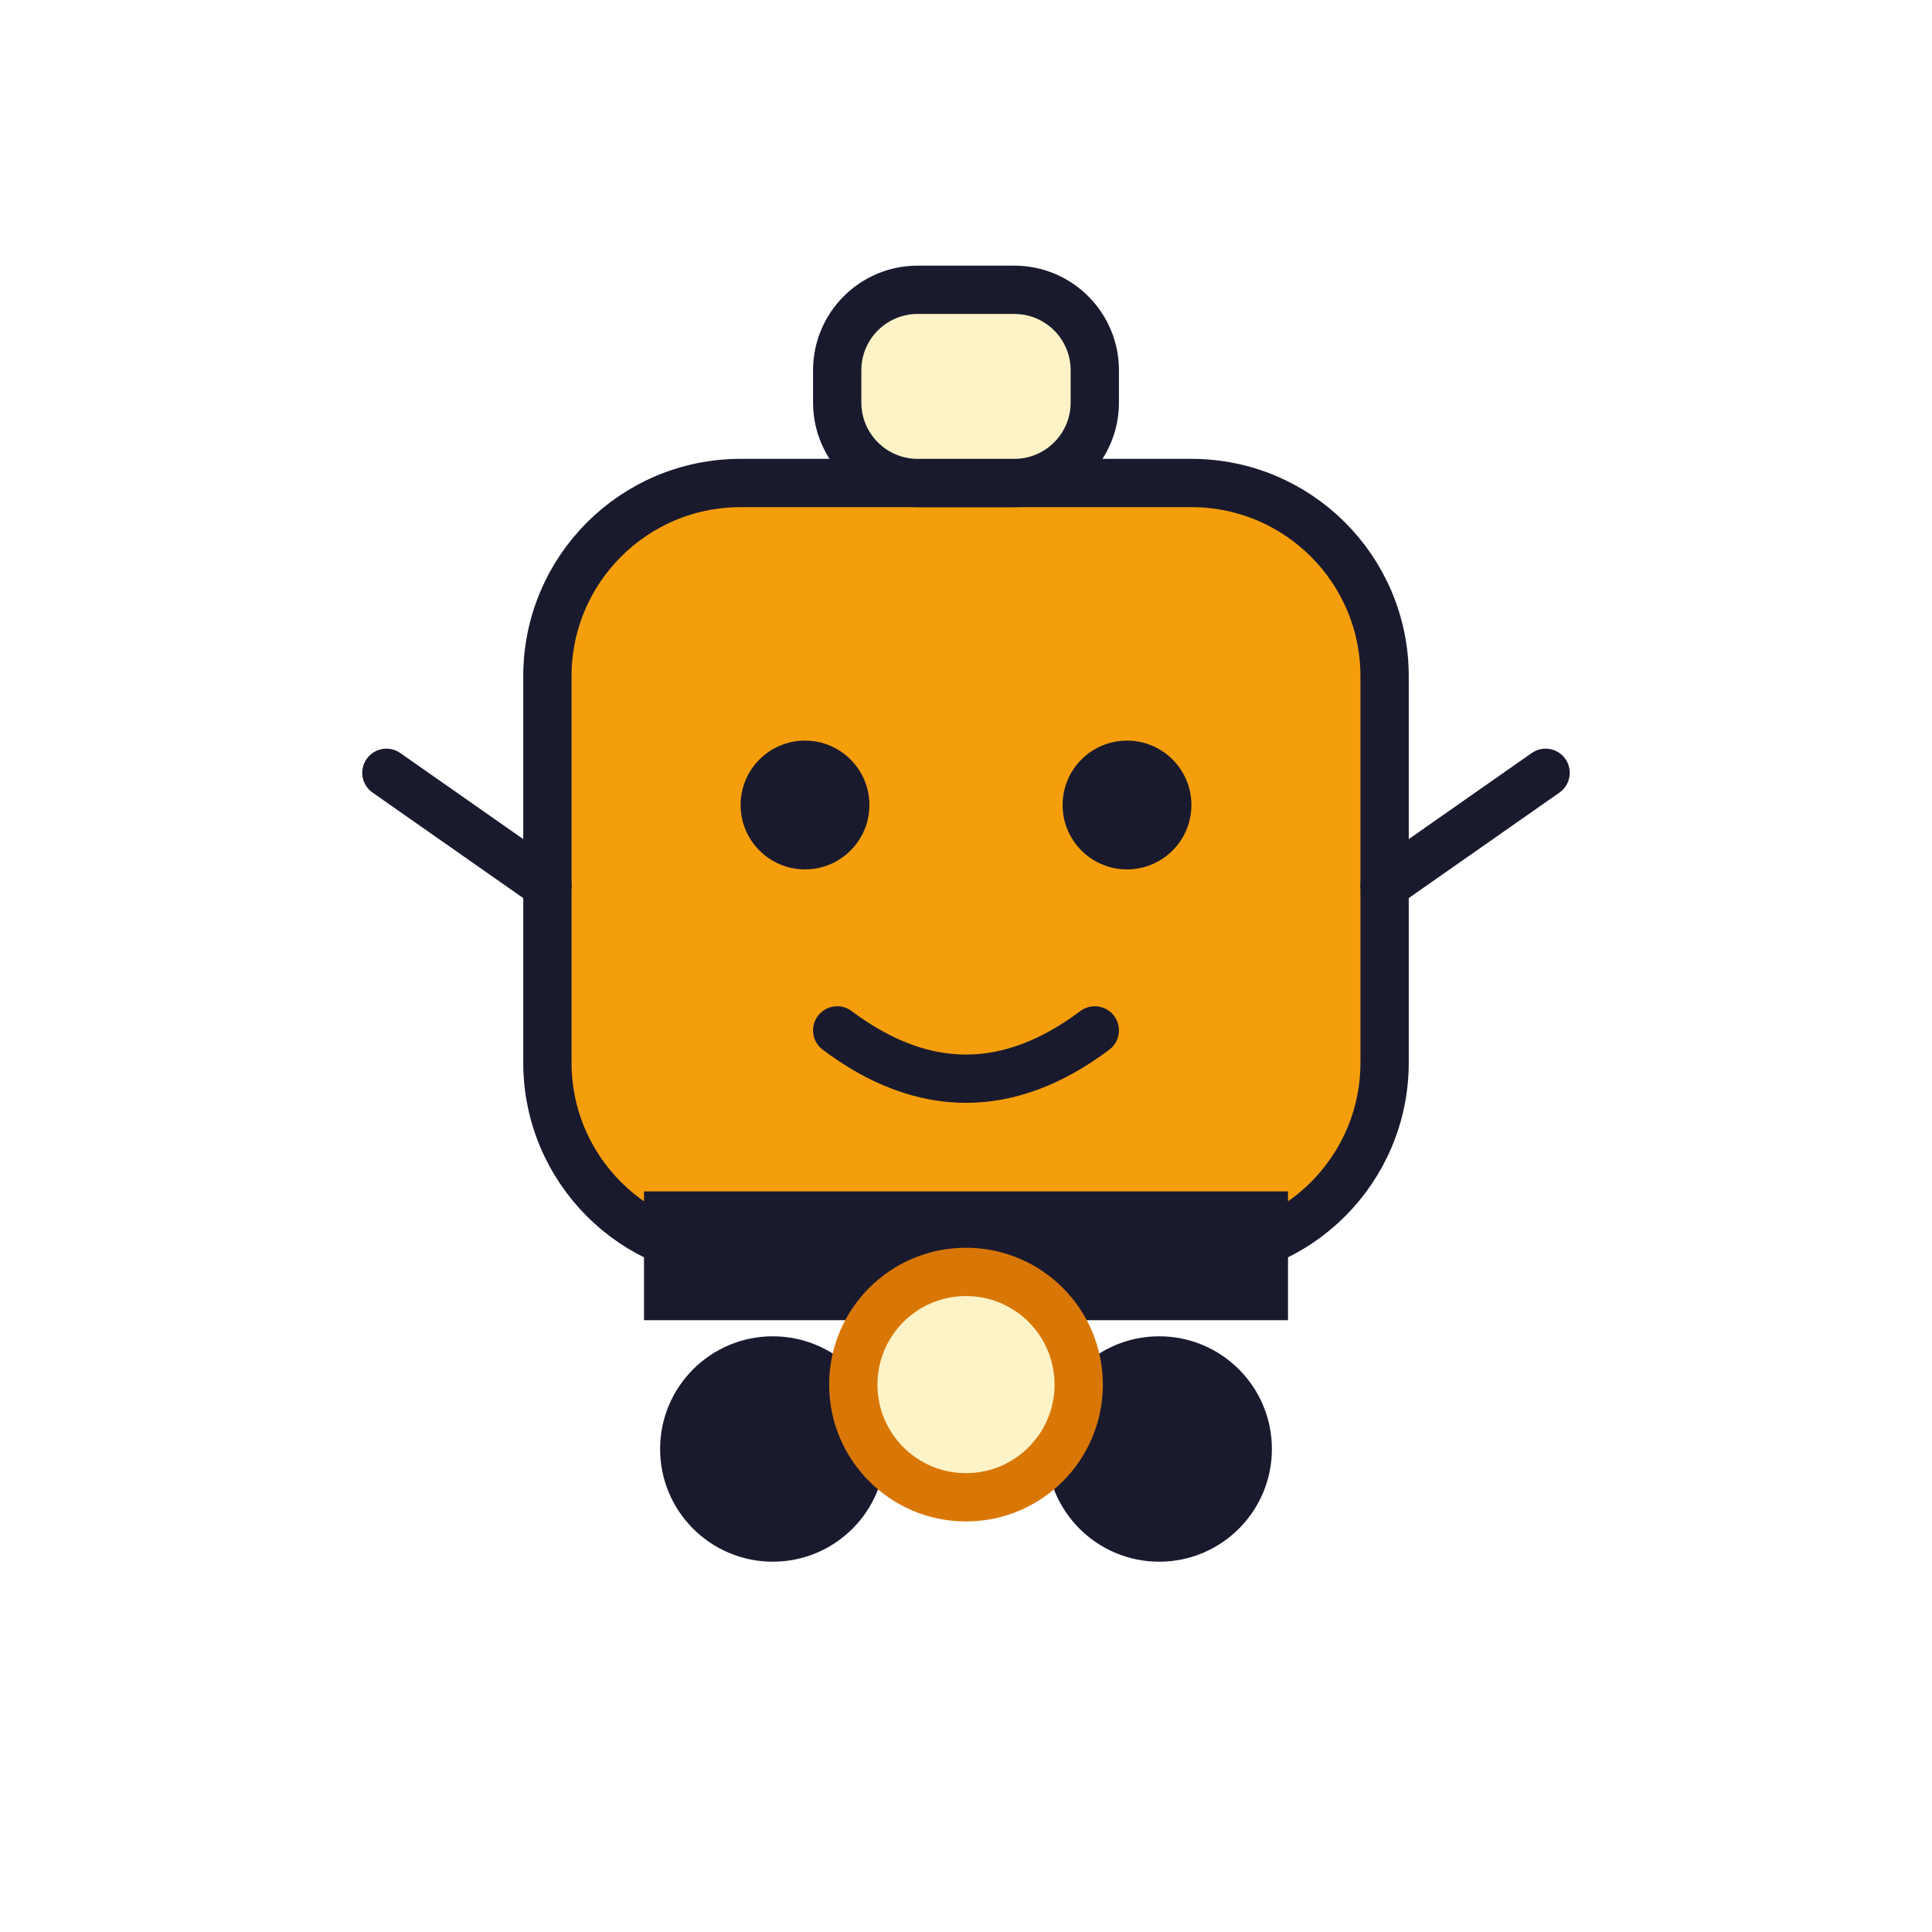
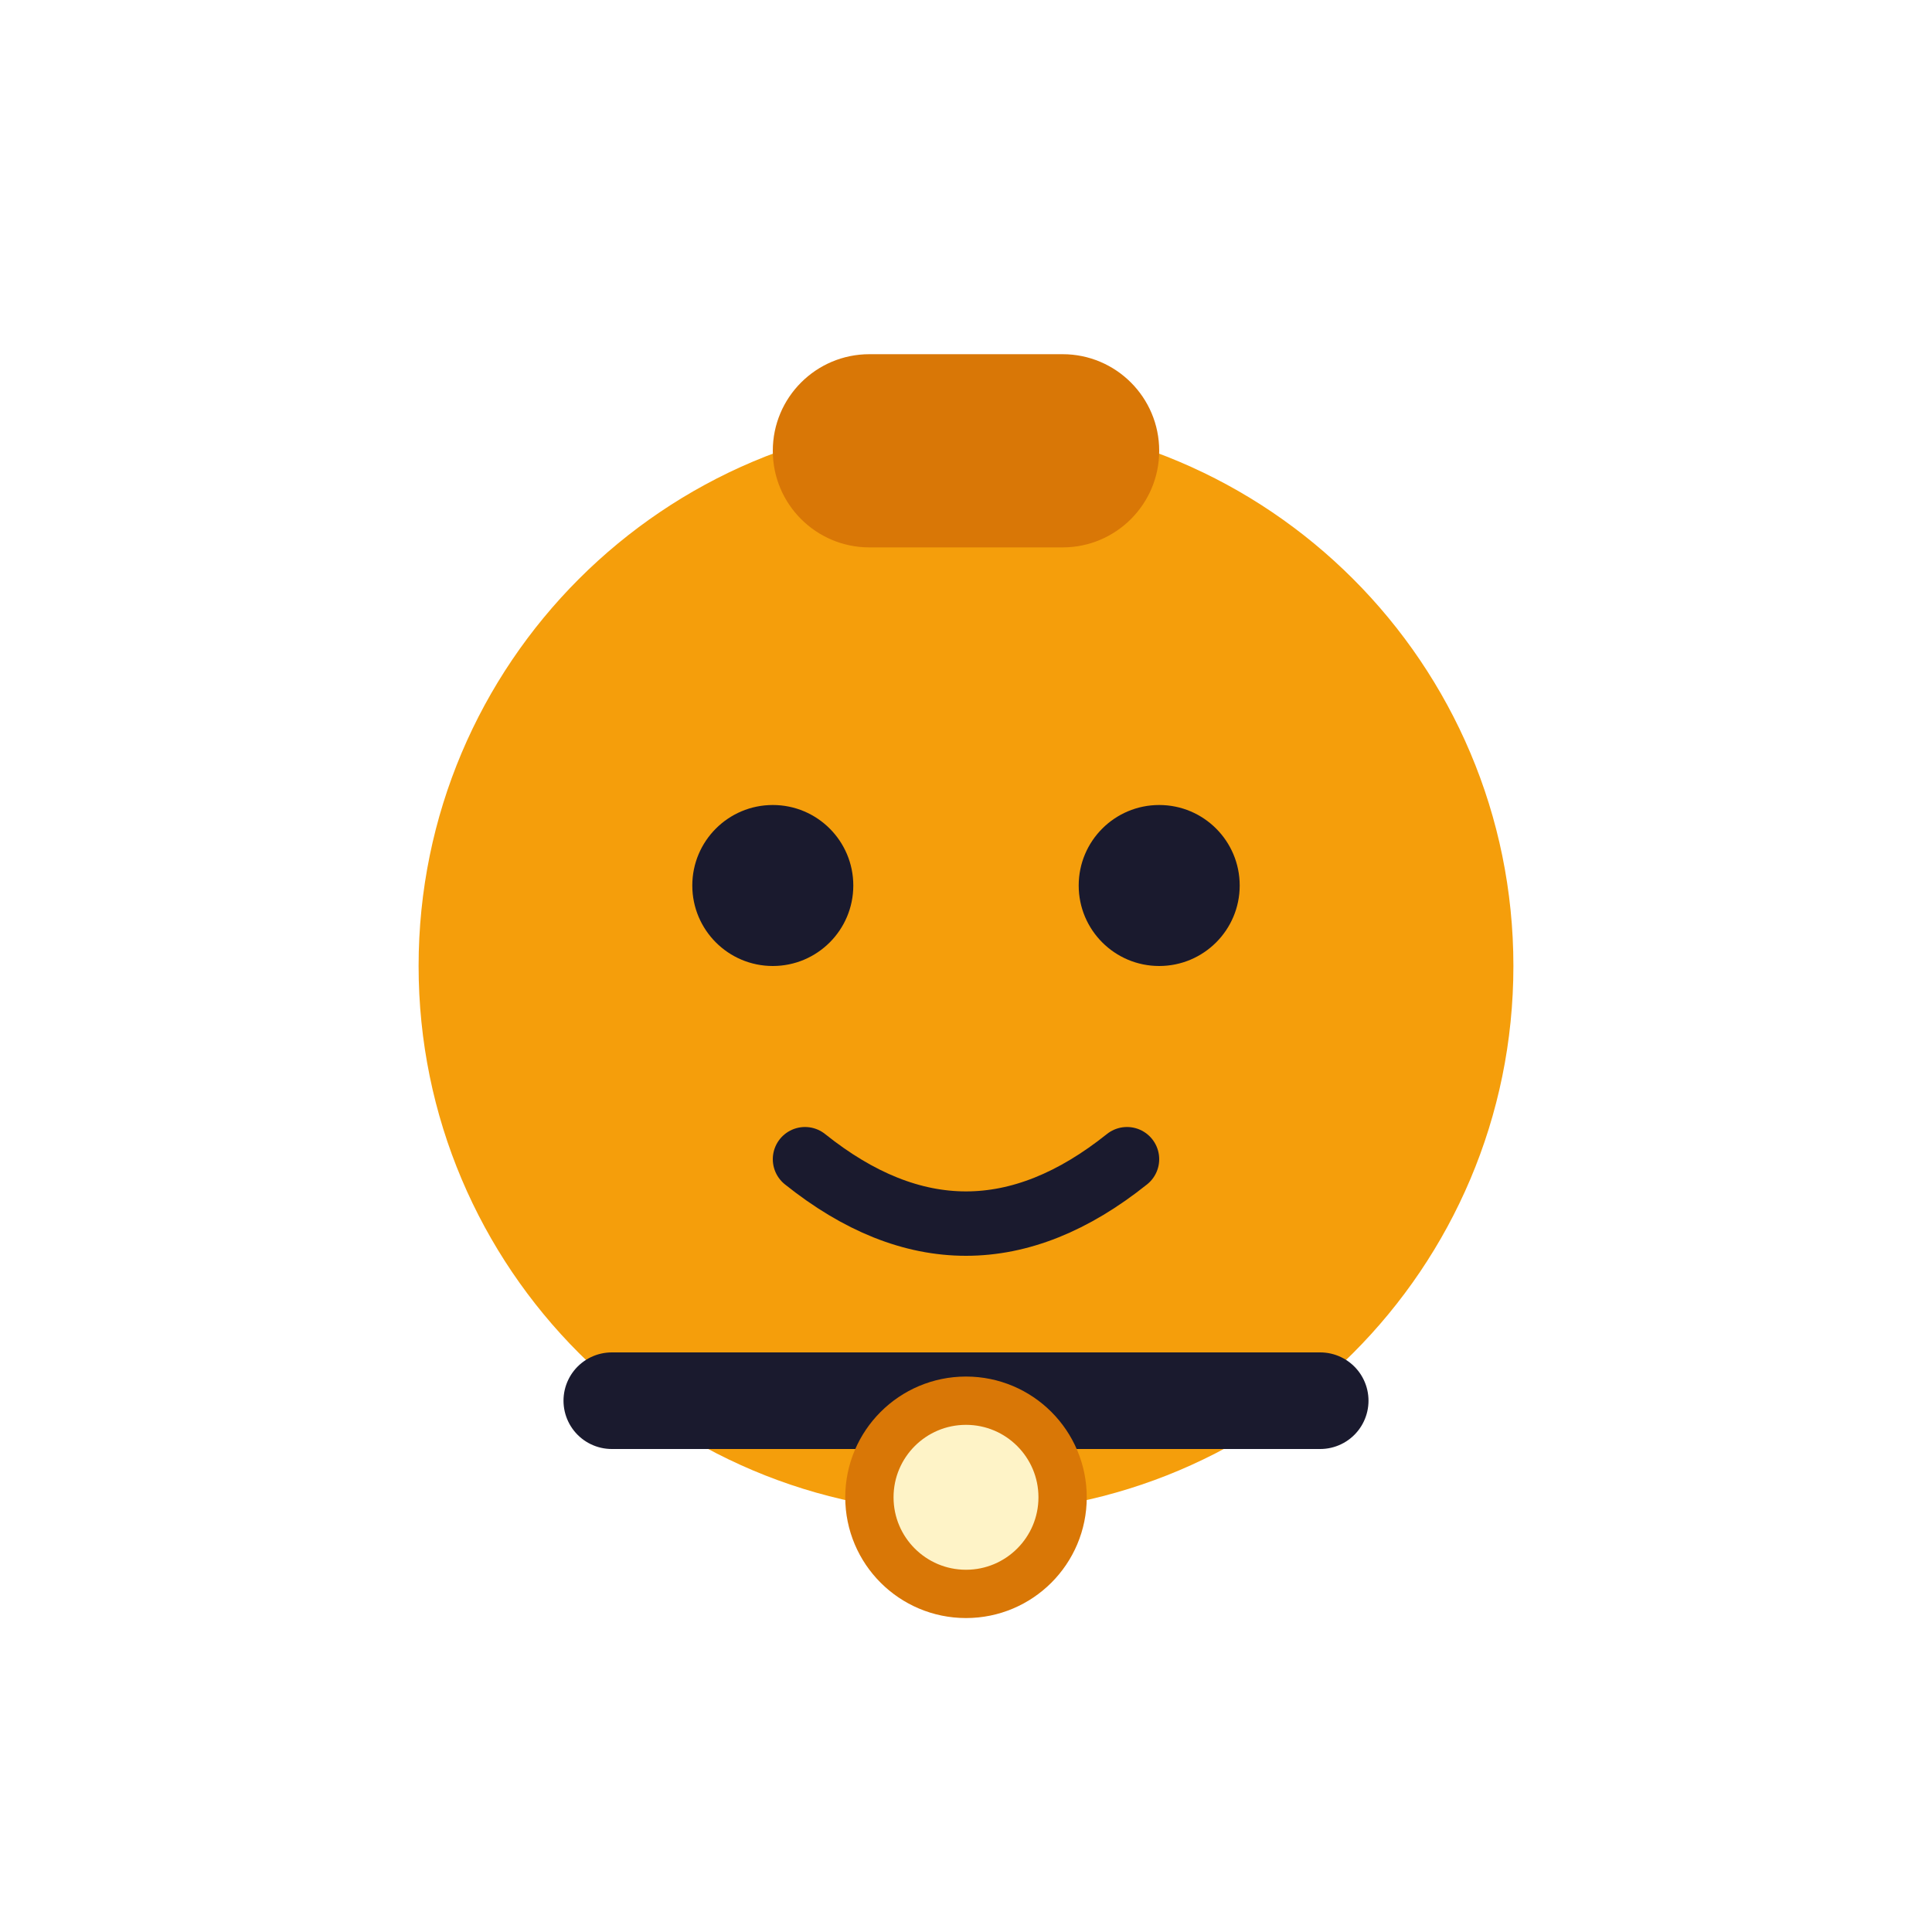
- <svg xmlns="http://www.w3.org/2000/svg" viewBox="0 0 120 120" role="img" aria-labelledby="title desc">
-   <rect x="34" y="30" width="52" height="48" rx="12" fill="#f59e0b" stroke="#1a1a2e" stroke-width="3" />
-   <rect x="52" y="18" width="16" height="12" rx="5" fill="#fef3c7" stroke="#1a1a2e" stroke-width="3" />
-   <circle cx="50" cy="50" r="4" fill="#1a1a2e" />
-   <circle cx="70" cy="50" r="4" fill="#1a1a2e" />
-   <path d="M52 64 Q60 70 68 64" fill="none" stroke="#1a1a2e" stroke-width="3" stroke-linecap="round" />
-   <path d="M34 55 L24 48" stroke="#1a1a2e" stroke-width="3" stroke-linecap="round" />
-   <path d="M86 55 L96 48" stroke="#1a1a2e" stroke-width="3" stroke-linecap="round" />
-   <circle cx="48" cy="90" r="7" fill="#1a1a2e" />
-   <circle cx="72" cy="90" r="7" fill="#1a1a2e" />
-   <path d="M40 74 H80 V82 H40 Z" fill="#1a1a2e" />
-   <circle cx="60" cy="86" r="7" fill="#fef3c7" stroke="#d97706" stroke-width="3" />
+ <svg xmlns="http://www.w3.org/2000/svg" viewBox="0 0 120 120" role="img">
+   <circle cx="60" cy="60" r="34" fill="#f59e0b" />
+   <rect x="48" y="22" width="24" height="12" rx="6" fill="#d97706" />
+   <circle cx="48" cy="55" r="5" fill="#1a1a2e" />
+   <circle cx="72" cy="55" r="5" fill="#1a1a2e" />
+   <path d="M50 72 Q60 80 70 72" fill="none" stroke="#1a1a2e" stroke-width="4" stroke-linecap="round" />
+   <path d="M38 87 H82" stroke="#1a1a2e" stroke-width="6" stroke-linecap="round" />
+   <circle cx="60" cy="93" r="6" fill="#fef3c7" stroke="#d97706" stroke-width="3" />
</svg>
